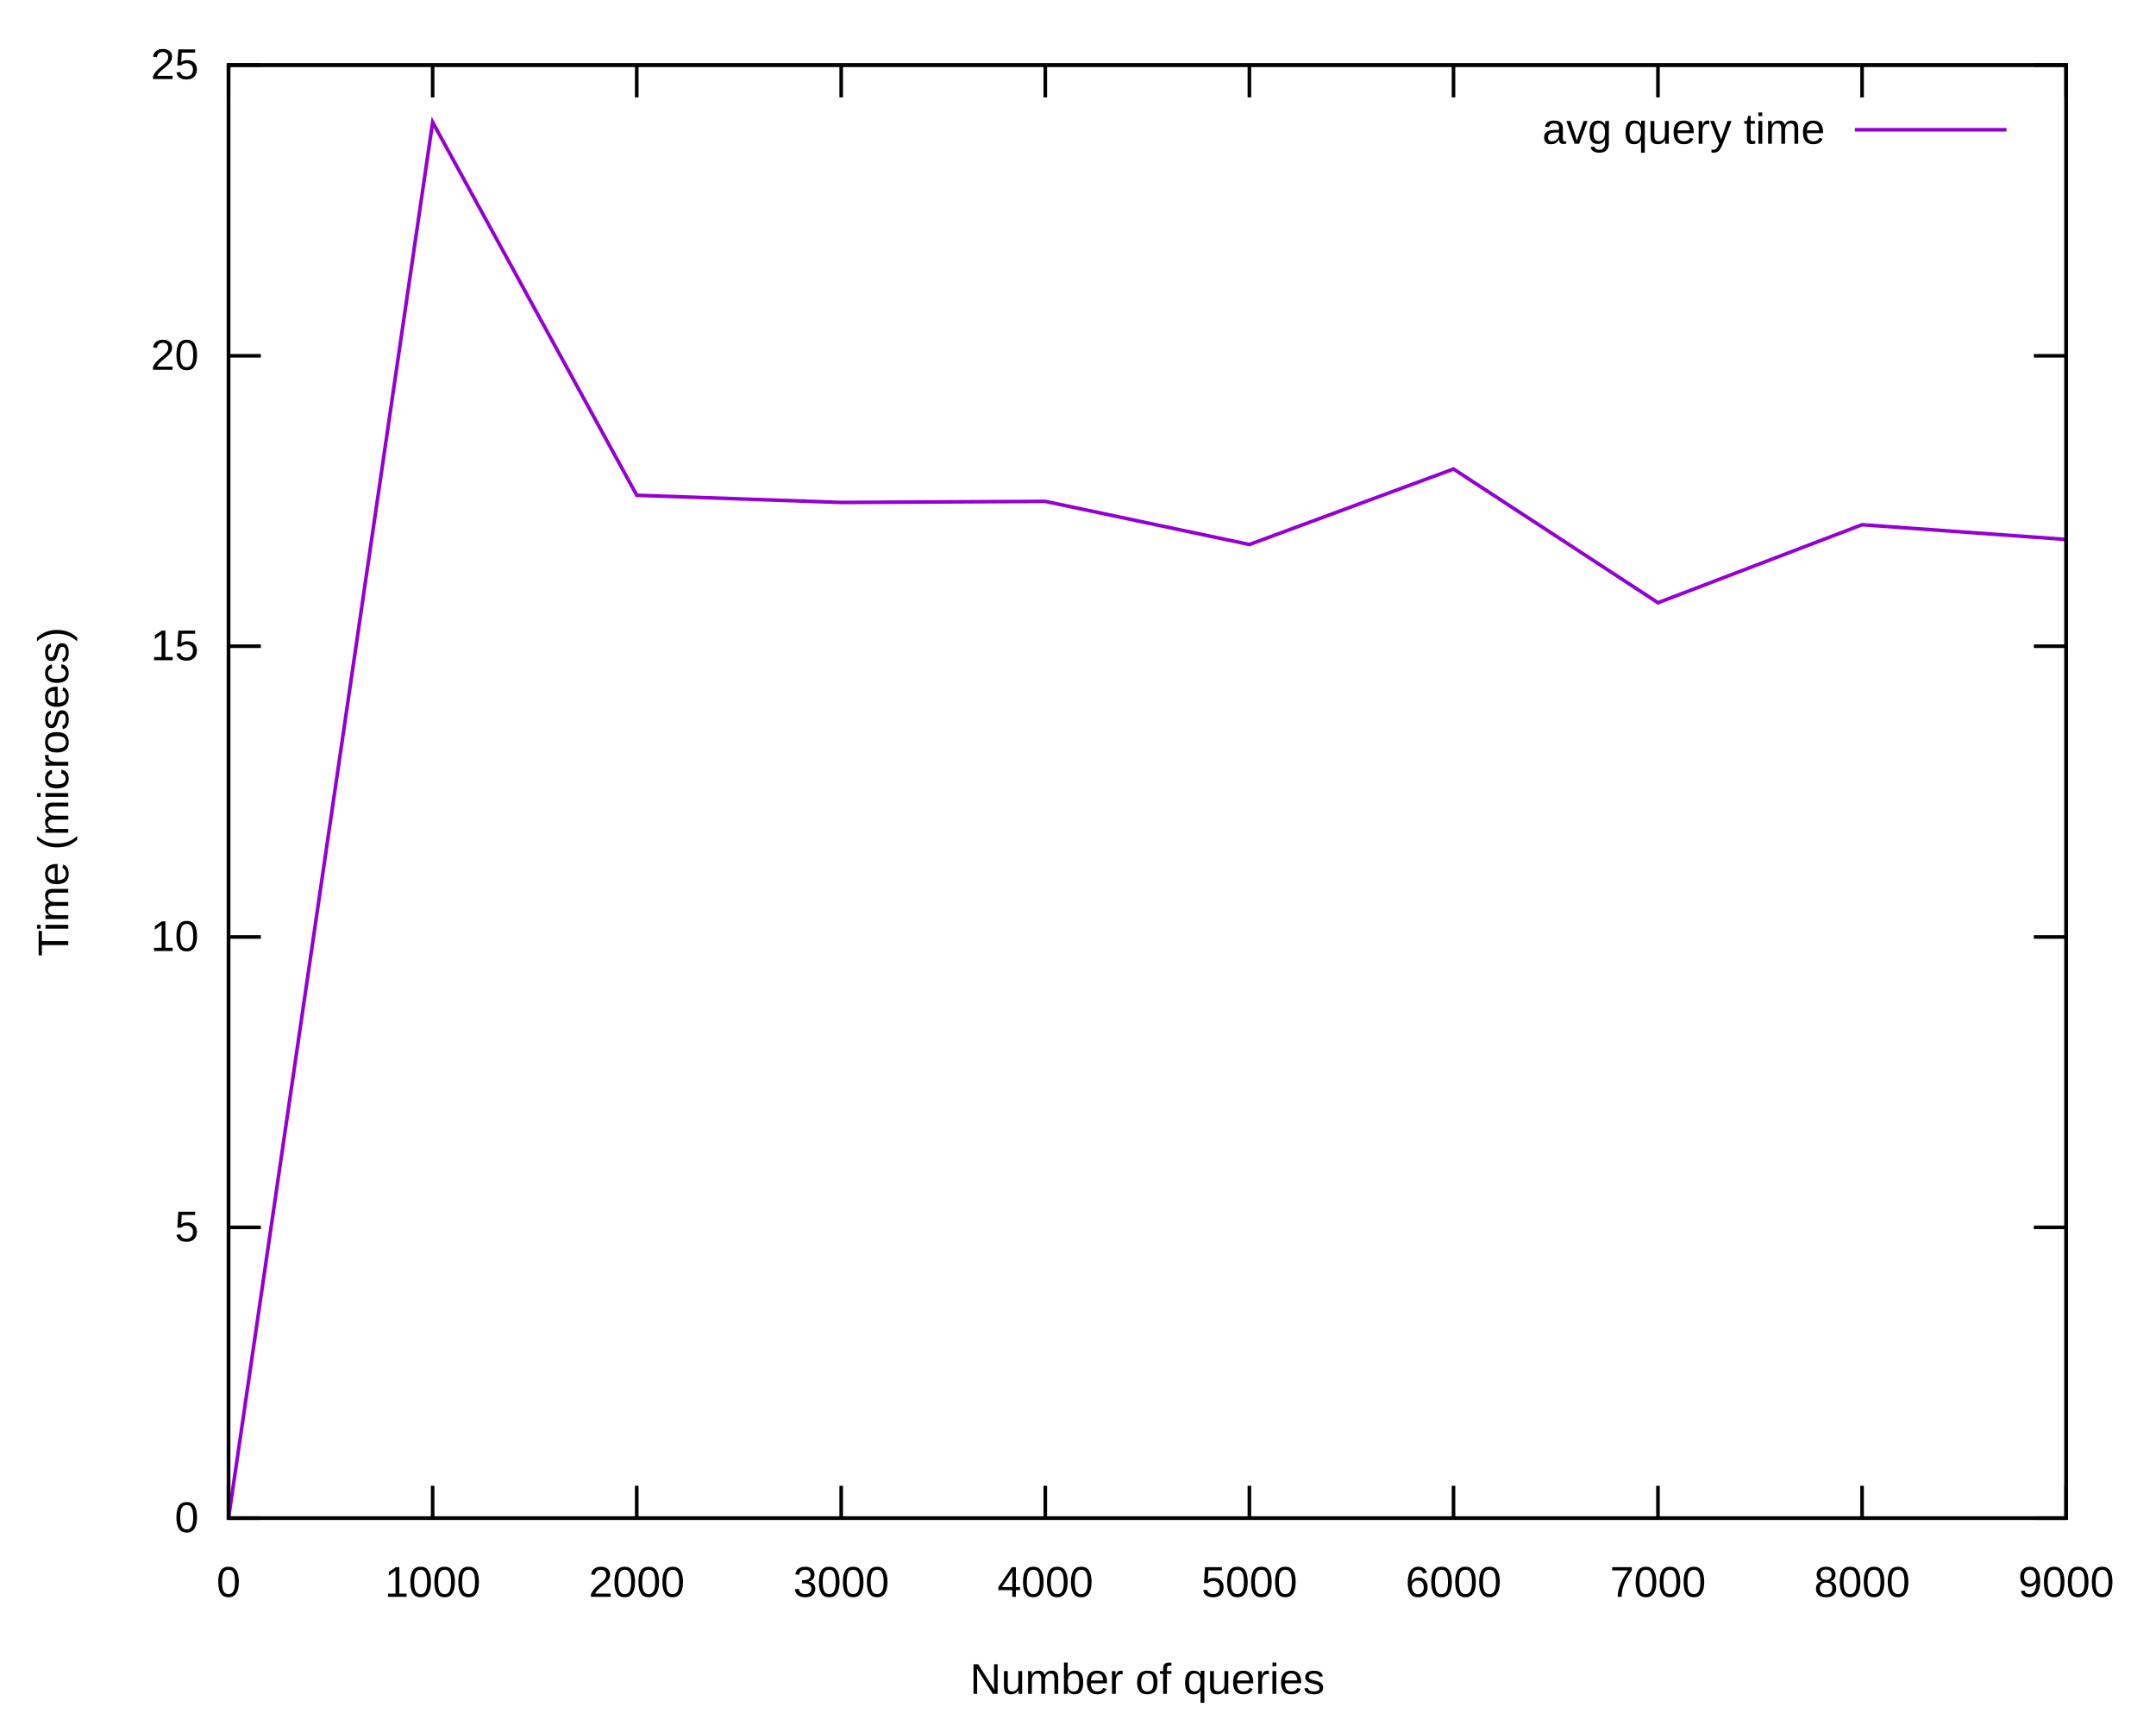
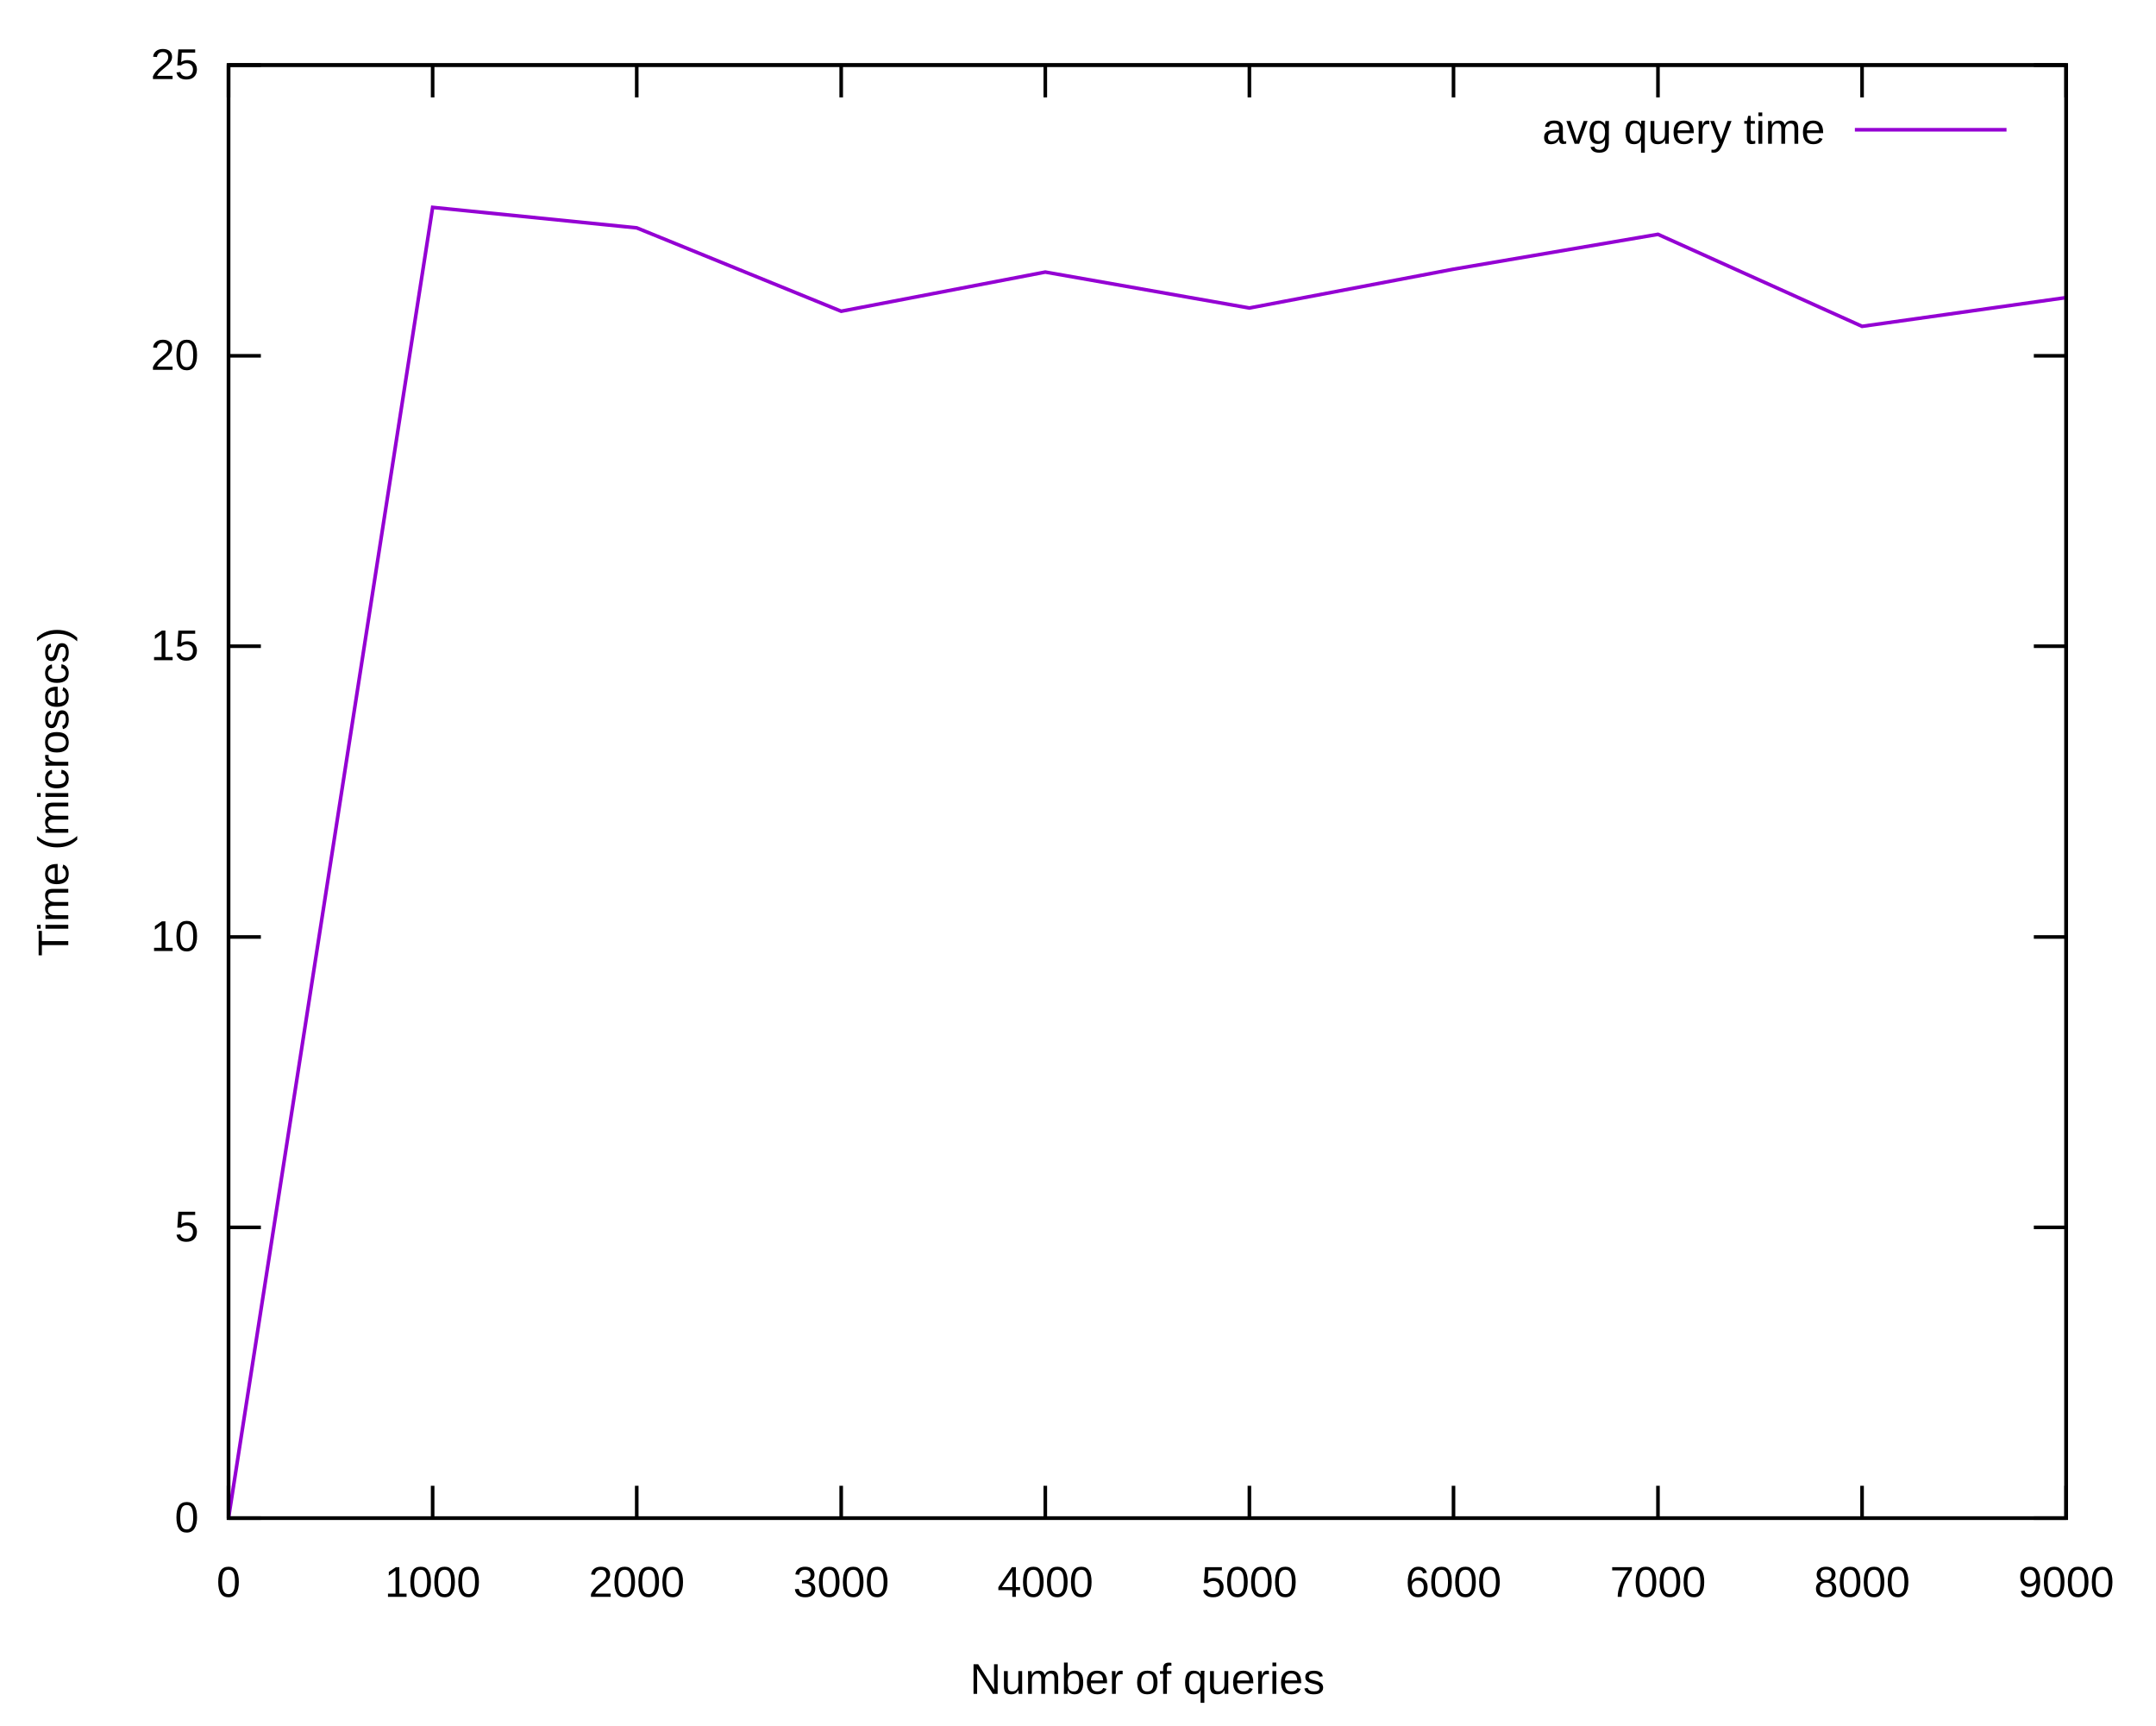
<svg xmlns="http://www.w3.org/2000/svg" xmlns:xlink="http://www.w3.org/1999/xlink" width="600" height="480" viewBox="0 0 600 480">
  <g id="gnuplot_canvas">
    <rect x="0" y="0" width="600" height="480" fill="none" />
    <defs>
      <circle id="gpDot" r="0.5" stroke-width="0.5" stroke="currentColor" />
      <path id="gpPt0" stroke-width="0.222" stroke="currentColor" d="M-1,0 h2 M0,-1 v2" />
      <path id="gpPt1" stroke-width="0.222" stroke="currentColor" d="M-1,-1 L1,1 M1,-1 L-1,1" />
      <path id="gpPt2" stroke-width="0.222" stroke="currentColor" d="M-1,0 L1,0 M0,-1 L0,1 M-1,-1 L1,1 M-1,1 L1,-1" />
      <rect id="gpPt3" stroke-width="0.222" stroke="currentColor" x="-1" y="-1" width="2" height="2" />
      <rect id="gpPt4" stroke-width="0.222" stroke="currentColor" fill="currentColor" x="-1" y="-1" width="2" height="2" />
      <circle id="gpPt5" stroke-width="0.222" stroke="currentColor" cx="0" cy="0" r="1" />
      <use xlink:href="#gpPt5" id="gpPt6" fill="currentColor" stroke="none" />
      <path id="gpPt7" stroke-width="0.222" stroke="currentColor" d="M0,-1.33 L-1.33,0.67 L1.33,0.67 z" />
      <use xlink:href="#gpPt7" id="gpPt8" fill="currentColor" stroke="none" />
      <use xlink:href="#gpPt7" id="gpPt9" stroke="currentColor" transform="rotate(180)" />
      <use xlink:href="#gpPt9" id="gpPt10" fill="currentColor" stroke="none" />
      <use xlink:href="#gpPt3" id="gpPt11" stroke="currentColor" transform="rotate(45)" />
      <use xlink:href="#gpPt11" id="gpPt12" fill="currentColor" stroke="none" />
      <path id="gpPt13" stroke-width="0.222" stroke="currentColor" d="M0,1.330 L1.265,0.411 L0.782,-1.067 L-0.782,-1.076 L-1.265,0.411 z" />
      <use xlink:href="#gpPt13" id="gpPt14" fill="currentColor" stroke="none" />
      <filter id="textbox" filterUnits="objectBoundingBox" x="0" y="0" height="1" width="1">
        <feFlood flood-color="white" flood-opacity="1" result="bgnd" />
        <feComposite in="SourceGraphic" in2="bgnd" operator="atop" />
      </filter>
      <filter id="greybox" filterUnits="objectBoundingBox" x="0" y="0" height="1" width="1">
        <feFlood flood-color="lightgrey" flood-opacity="1" result="grey" />
        <feComposite in="SourceGraphic" in2="grey" operator="atop" />
      </filter>
    </defs>
    <g fill="none" color="white" stroke="currentColor" stroke-width="1.00" stroke-linecap="butt" stroke-linejoin="miter">
</g>
    <g fill="none" color="black" stroke="currentColor" stroke-width="1.00" stroke-linecap="butt" stroke-linejoin="miter">
      <path stroke="black" d="M63.6,422.4 L72.6,422.4 M575.0,422.4 L566.0,422.4  " />
      <g transform="translate(55.3,426.3)" stroke="none" fill="black" font-family="Arial" font-size="12.00" text-anchor="end">
        <text>
          <tspan font-family="Arial"> 0</tspan>
        </text>
      </g>
    </g>
    <g fill="none" color="black" stroke="currentColor" stroke-width="1.00" stroke-linecap="butt" stroke-linejoin="miter">
      <path stroke="black" d="M63.6,341.5 L72.6,341.5 M575.0,341.5 L566.0,341.5  " />
      <g transform="translate(55.3,345.4)" stroke="none" fill="black" font-family="Arial" font-size="12.00" text-anchor="end">
        <text>
          <tspan font-family="Arial"> 5</tspan>
        </text>
      </g>
    </g>
    <g fill="none" color="black" stroke="currentColor" stroke-width="1.00" stroke-linecap="butt" stroke-linejoin="miter">
      <path stroke="black" d="M63.6,260.7 L72.6,260.7 M575.0,260.7 L566.0,260.7  " />
      <g transform="translate(55.3,264.6)" stroke="none" fill="black" font-family="Arial" font-size="12.00" text-anchor="end">
        <text>
          <tspan font-family="Arial"> 10</tspan>
        </text>
      </g>
    </g>
    <g fill="none" color="black" stroke="currentColor" stroke-width="1.00" stroke-linecap="butt" stroke-linejoin="miter">
      <path stroke="black" d="M63.6,179.8 L72.6,179.8 M575.0,179.8 L566.0,179.8  " />
      <g transform="translate(55.3,183.7)" stroke="none" fill="black" font-family="Arial" font-size="12.00" text-anchor="end">
        <text>
          <tspan font-family="Arial"> 15</tspan>
        </text>
      </g>
    </g>
    <g fill="none" color="black" stroke="currentColor" stroke-width="1.00" stroke-linecap="butt" stroke-linejoin="miter">
      <path stroke="black" d="M63.6,99.0 L72.6,99.0 M575.0,99.0 L566.0,99.0  " />
      <g transform="translate(55.3,102.9)" stroke="none" fill="black" font-family="Arial" font-size="12.00" text-anchor="end">
        <text>
          <tspan font-family="Arial"> 20</tspan>
        </text>
      </g>
    </g>
    <g fill="none" color="black" stroke="currentColor" stroke-width="1.00" stroke-linecap="butt" stroke-linejoin="miter">
      <path stroke="black" d="M63.6,18.1 L72.6,18.1 M575.0,18.1 L566.0,18.1  " />
      <g transform="translate(55.3,22.0)" stroke="none" fill="black" font-family="Arial" font-size="12.00" text-anchor="end">
        <text>
          <tspan font-family="Arial"> 25</tspan>
        </text>
      </g>
    </g>
    <g fill="none" color="black" stroke="currentColor" stroke-width="1.00" stroke-linecap="butt" stroke-linejoin="miter">
      <path stroke="black" d="M63.6,422.4 L63.6,413.4 M63.6,18.1 L63.6,27.1  " />
      <g transform="translate(63.6,444.3)" stroke="none" fill="black" font-family="Arial" font-size="12.00" text-anchor="middle">
        <text>
          <tspan font-family="Arial"> 0</tspan>
        </text>
      </g>
    </g>
    <g fill="none" color="black" stroke="currentColor" stroke-width="1.00" stroke-linecap="butt" stroke-linejoin="miter">
      <path stroke="black" d="M120.4,422.4 L120.4,413.4 M120.4,18.1 L120.4,27.1  " />
      <g transform="translate(120.4,444.3)" stroke="none" fill="black" font-family="Arial" font-size="12.00" text-anchor="middle">
        <text>
          <tspan font-family="Arial"> 1000</tspan>
        </text>
      </g>
    </g>
    <g fill="none" color="black" stroke="currentColor" stroke-width="1.00" stroke-linecap="butt" stroke-linejoin="miter">
      <path stroke="black" d="M177.2,422.4 L177.2,413.4 M177.2,18.1 L177.2,27.1  " />
      <g transform="translate(177.2,444.3)" stroke="none" fill="black" font-family="Arial" font-size="12.00" text-anchor="middle">
        <text>
          <tspan font-family="Arial"> 2000</tspan>
        </text>
      </g>
    </g>
    <g fill="none" color="black" stroke="currentColor" stroke-width="1.00" stroke-linecap="butt" stroke-linejoin="miter">
      <path stroke="black" d="M234.1,422.4 L234.1,413.4 M234.1,18.1 L234.1,27.1  " />
      <g transform="translate(234.1,444.3)" stroke="none" fill="black" font-family="Arial" font-size="12.00" text-anchor="middle">
        <text>
          <tspan font-family="Arial"> 3000</tspan>
        </text>
      </g>
    </g>
    <g fill="none" color="black" stroke="currentColor" stroke-width="1.00" stroke-linecap="butt" stroke-linejoin="miter">
      <path stroke="black" d="M290.9,422.4 L290.9,413.4 M290.9,18.1 L290.9,27.1  " />
      <g transform="translate(290.9,444.3)" stroke="none" fill="black" font-family="Arial" font-size="12.00" text-anchor="middle">
        <text>
          <tspan font-family="Arial"> 4000</tspan>
        </text>
      </g>
    </g>
    <g fill="none" color="black" stroke="currentColor" stroke-width="1.00" stroke-linecap="butt" stroke-linejoin="miter">
      <path stroke="black" d="M347.7,422.4 L347.7,413.4 M347.7,18.1 L347.7,27.1  " />
      <g transform="translate(347.7,444.3)" stroke="none" fill="black" font-family="Arial" font-size="12.00" text-anchor="middle">
        <text>
          <tspan font-family="Arial"> 5000</tspan>
        </text>
      </g>
    </g>
    <g fill="none" color="black" stroke="currentColor" stroke-width="1.00" stroke-linecap="butt" stroke-linejoin="miter">
      <path stroke="black" d="M404.5,422.4 L404.5,413.4 M404.5,18.1 L404.5,27.1  " />
      <g transform="translate(404.5,444.3)" stroke="none" fill="black" font-family="Arial" font-size="12.00" text-anchor="middle">
        <text>
          <tspan font-family="Arial"> 6000</tspan>
        </text>
      </g>
    </g>
    <g fill="none" color="black" stroke="currentColor" stroke-width="1.00" stroke-linecap="butt" stroke-linejoin="miter">
      <path stroke="black" d="M461.4,422.4 L461.4,413.4 M461.4,18.1 L461.4,27.1  " />
      <g transform="translate(461.4,444.3)" stroke="none" fill="black" font-family="Arial" font-size="12.00" text-anchor="middle">
        <text>
          <tspan font-family="Arial"> 7000</tspan>
        </text>
      </g>
    </g>
    <g fill="none" color="black" stroke="currentColor" stroke-width="1.00" stroke-linecap="butt" stroke-linejoin="miter">
      <path stroke="black" d="M518.2,422.4 L518.2,413.4 M518.2,18.1 L518.2,27.1  " />
      <g transform="translate(518.2,444.3)" stroke="none" fill="black" font-family="Arial" font-size="12.00" text-anchor="middle">
        <text>
          <tspan font-family="Arial"> 8000</tspan>
        </text>
      </g>
    </g>
    <g fill="none" color="black" stroke="currentColor" stroke-width="1.00" stroke-linecap="butt" stroke-linejoin="miter">
      <path stroke="black" d="M575.0,422.4 L575.0,413.4 M575.0,18.1 L575.0,27.1  " />
      <g transform="translate(575.0,444.3)" stroke="none" fill="black" font-family="Arial" font-size="12.00" text-anchor="middle">
        <text>
          <tspan font-family="Arial"> 9000</tspan>
        </text>
      </g>
    </g>
    <g fill="none" color="black" stroke="currentColor" stroke-width="1.00" stroke-linecap="butt" stroke-linejoin="miter">
</g>
    <g fill="none" color="black" stroke="currentColor" stroke-width="1.00" stroke-linecap="butt" stroke-linejoin="miter">
      <path stroke="black" d="M63.6,18.1 L63.6,422.4 L575.0,422.4 L575.0,18.1 L63.6,18.1 Z  " />
    </g>
    <g fill="none" color="black" stroke="currentColor" stroke-width="1.00" stroke-linecap="butt" stroke-linejoin="miter">
      <g transform="translate(19.0,220.3) rotate(270)" stroke="none" fill="black" font-family="Arial" font-size="12.00" text-anchor="middle">
        <text>
          <tspan font-family="Arial">Time (microsecs)</tspan>
        </text>
      </g>
    </g>
    <g fill="none" color="black" stroke="currentColor" stroke-width="1.00" stroke-linecap="butt" stroke-linejoin="miter">
      <g transform="translate(319.3,471.3)" stroke="none" fill="black" font-family="Arial" font-size="12.00" text-anchor="middle">
        <text>
          <tspan font-family="Arial">Number of queries</tspan>
        </text>
      </g>
    </g>
    <g fill="none" color="black" stroke="currentColor" stroke-width="1.00" stroke-linecap="butt" stroke-linejoin="miter">
</g>
    <g id="gnuplot_plot_1">
      <g fill="none" color="black" stroke="currentColor" stroke-width="1.00" stroke-linecap="butt" stroke-linejoin="miter">
        <g transform="translate(507.9,40.0)" stroke="none" fill="black" font-family="Arial" font-size="12.00" text-anchor="end">
          <text>
            <tspan font-family="Arial">avg query time</tspan>
          </text>
        </g>
      </g>
      <g fill="none" color="black" stroke="currentColor" stroke-width="1.00" stroke-linecap="butt" stroke-linejoin="miter">
-         <path stroke="rgb(148,   0, 211)" d="M516.2,36.1 L558.4,36.1 M63.6,422.4 L120.4,34.0 L177.2,137.8 L234.1,139.8 L290.9,139.5 L347.7,151.5   L404.5,130.5 L461.4,167.7 L518.2,146.0 L575.0,150.1  " />
+         <path stroke="rgb(148,   0, 211)" d="M516.2,36.1 L558.4,36.1 M63.6,422.4 L120.4,57.7 L177.2,63.4 L234.1,86.6 L290.9,75.7 L347.7,85.7   L404.5,74.9 L461.4,65.2 L518.2,90.8 L575.0,82.8  " />
      </g>
    </g>
    <g fill="none" color="white" stroke="rgb(148,   0, 211)" stroke-width="2.00" stroke-linecap="butt" stroke-linejoin="miter">
</g>
    <g fill="none" color="black" stroke="currentColor" stroke-width="2.00" stroke-linecap="butt" stroke-linejoin="miter">
</g>
    <g fill="none" color="black" stroke="black" stroke-width="1.00" stroke-linecap="butt" stroke-linejoin="miter">
</g>
    <g fill="none" color="black" stroke="currentColor" stroke-width="1.00" stroke-linecap="butt" stroke-linejoin="miter">
      <path stroke="black" d="M63.6,18.1 L63.6,422.4 L575.0,422.4 L575.0,18.1 L63.6,18.1 Z  " />
    </g>
    <g fill="none" color="black" stroke="currentColor" stroke-width="1.00" stroke-linecap="butt" stroke-linejoin="miter">
</g>
  </g>
</svg>
